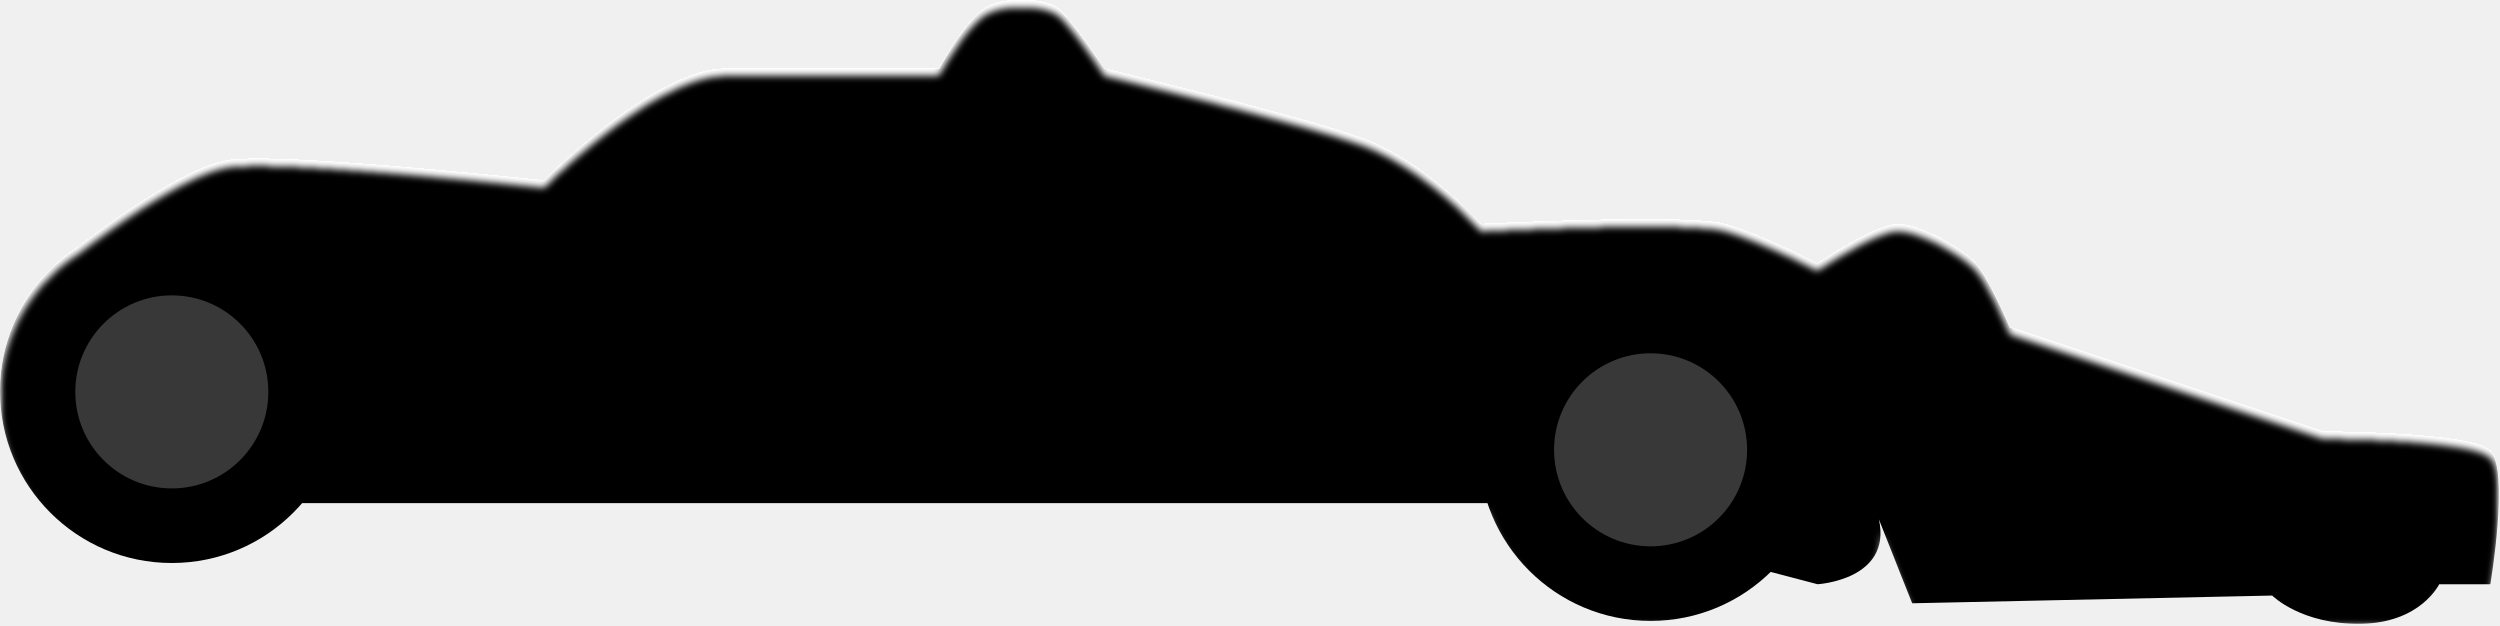
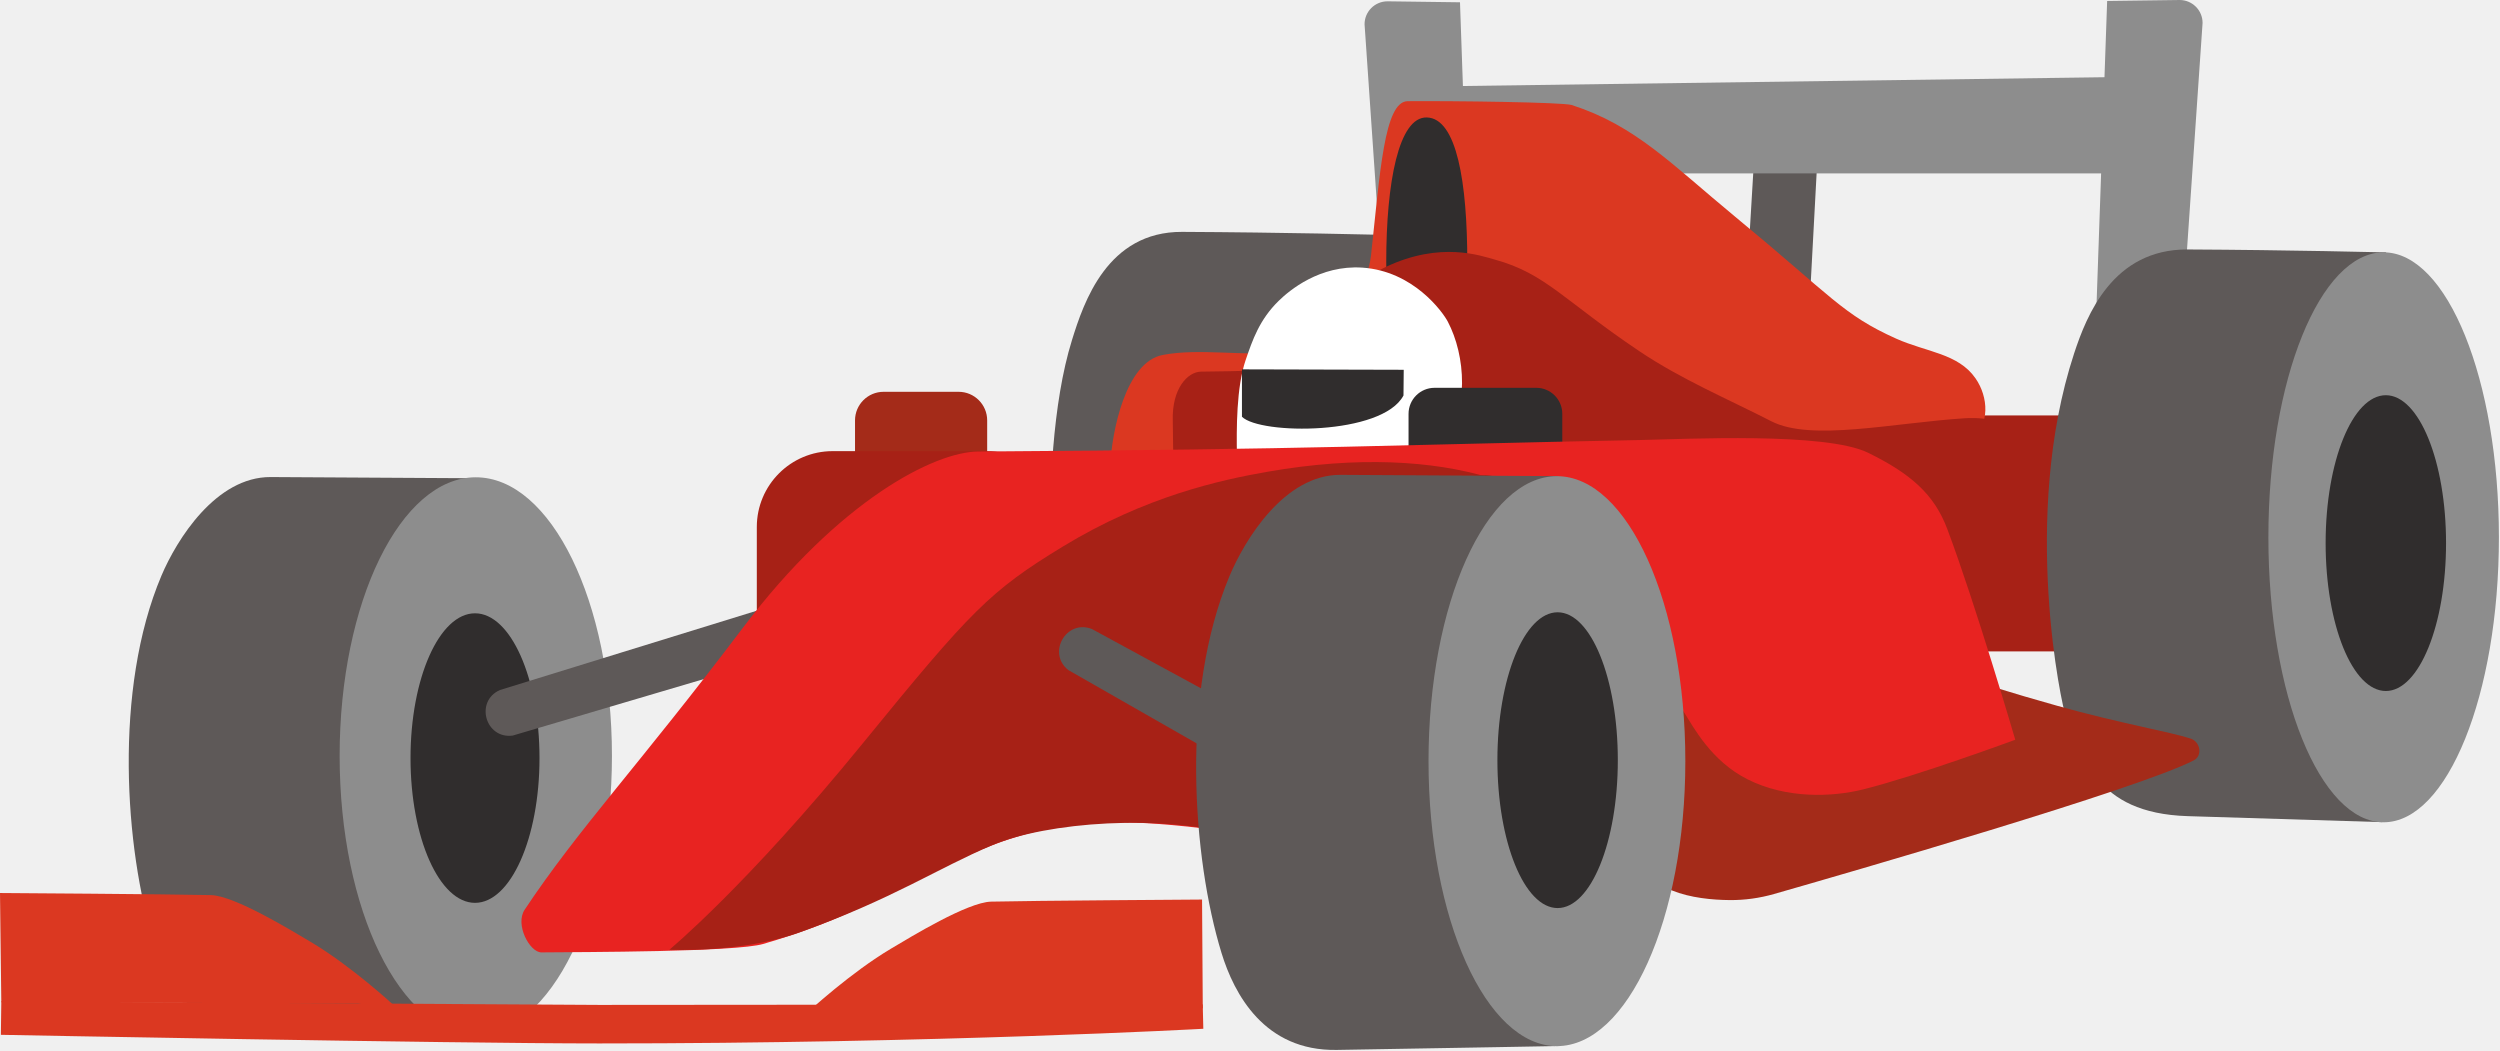
- <svg xmlns="http://www.w3.org/2000/svg" width="1295" height="324" viewBox="0 0 1295 324" fill="none">
-   <g filter="url(#filter0_i_3775_151)">
-     <path d="M40.5 128.133C40.5 128.133 91.5 87.633 118 83.133C144.5 78.633 282 93.633 282 93.633C282 93.633 339 35.633 376 35.633H486.5C486.5 35.633 500.5 10.133 510.5 4.133C520.5 -1.867 540.5 -0.866 547.5 4.133C554.5 9.133 572 35.633 572 35.633C572 35.633 670 59.134 704 71.133C738 83.133 767 116.133 767 116.133C767 116.133 874.5 110.634 893.5 116.133C912.5 121.633 941.5 136.633 941.5 136.633C941.5 136.633 972 116.133 983 116.133C994 116.133 1016.5 128.634 1023.5 136.633C1030.5 144.633 1041 169.633 1041 169.633L1203 223.633C1203 223.633 1280 223.634 1290 233.633C1300 243.633 1290 302.633 1290 302.633H1263.5C1263.5 302.633 1254 322.633 1223 323.133C1192 323.634 1177 308.5 1177 308.5L990.5 312.5C990.5 312.5 980.439 287.278 973.269 269.035C980.221 300.392 941.5 302.633 941.5 302.633L781.5 260.633H49.5L40.5 128.133Z" fill="black" />
-     <circle cx="855" cy="232.633" r="89" fill="black" />
-     <circle cx="855" cy="233" r="50" fill="#383838" />
-     <circle cx="89" cy="202.633" r="89" fill="black" />
-     <circle cx="89" cy="203" r="50" fill="#383838" />
-   </g>
-   <defs>
-     <filter id="filter0_i_3775_151" x="0" y="0" width="1294.44" height="327.145" filterUnits="userSpaceOnUse" color-interpolation-filters="sRGB">
-       <feFlood flood-opacity="0" result="BackgroundImageFix" />
-       <feBlend mode="normal" in="SourceGraphic" in2="BackgroundImageFix" result="shape" />
-       <feColorMatrix in="SourceAlpha" type="matrix" values="0 0 0 0 0 0 0 0 0 0 0 0 0 0 0 0 0 0 127 0" result="hardAlpha" />
-       <feOffset dy="4" />
-       <feGaussianBlur stdDeviation="2" />
-       <feComposite in2="hardAlpha" operator="arithmetic" k2="-1" k3="1" />
-       <feColorMatrix type="matrix" values="0 0 0 0 1 0 0 0 0 1 0 0 0 0 1 0 0 0 1 0" />
-       <feBlend mode="normal" in2="shape" result="effect1_innerShadow_3775_151" />
-     </filter>
-   </defs>
+ <svg xmlns="http://www.w3.org/2000/svg" width="864" height="363" viewBox="0 0 864 363" fill="none">
+   <path d="M536.779 143.572H737.221V225.123H536.779V143.572Z" fill="#A72116" />
+   <path d="M724.442 108.605L754.51 105.457L761.211 7.929C761.211 3.552 757.659 0 753.281 0L728.23 0.337L724.442 108.605Z" fill="#8D8D8D" />
+   <path d="M602.841 111.501L625.03 111.888L628.178 53.284H606.309L602.841 111.501Z" fill="#5E5958" />
+   <path d="M504.926 59.934H731.16V26.634L504.657 29.732L504.926 59.934Z" fill="#8D8D8D" />
+   <path d="M508.36 109.06L478.292 105.911L471.592 8.384C471.592 4.007 475.144 0.455 479.521 0.455L504.572 0.791L508.36 109.06Z" fill="#8D8D8D" />
+   <path d="M305.377 135.407H331.287C336.744 135.407 341.169 139.831 341.169 145.289V156.99C341.169 162.448 336.744 166.872 331.287 166.872H305.377C299.919 166.872 295.495 162.448 295.495 156.99V145.289C295.495 139.831 299.919 135.407 305.377 135.407Z" fill="#A42B19" />
+   <path d="M287.767 155.912H341.169C355.646 155.912 367.381 167.648 367.381 182.125V210.223C367.381 224.7 355.646 236.436 341.169 236.436H287.767C273.29 236.436 261.554 224.7 261.554 210.223V182.125C261.554 167.648 273.29 155.912 287.767 155.912Z" fill="#A72116" />
+   <path d="M477.165 81.146C477.165 81.146 443.309 80.305 408.544 80.136C382.718 80.018 374.553 104.396 370.462 117.578C356.977 161.047 365.277 238.759 366.455 241.301C372.667 254.702 376.001 274.955 408.628 275.982C450.161 277.278 475.801 278.053 475.801 278.053" fill="#5E5958" />
+   <path d="M824.613 87.224C824.613 87.224 790.757 86.382 755.992 86.214C730.167 86.096 721.126 109.026 716.816 122.141C698.213 178.775 712.725 244.837 713.904 247.379C720.116 260.78 723.45 281.033 756.077 282.06C797.609 283.356 823.25 284.13 823.25 284.13" fill="#5E5958" />
+   <path d="M823.788 284.181C801.789 284.181 783.956 240.087 783.956 185.694C783.956 131.301 801.789 87.207 823.788 87.207C845.787 87.207 863.621 131.301 863.621 185.694C863.621 240.087 845.787 284.181 823.788 284.181Z" fill="#8D8D8D" />
+   <path d="M824.545 238.81C813.053 238.81 803.737 215.926 803.737 187.698C803.737 159.469 813.053 136.585 824.545 136.585C836.038 136.585 845.354 159.469 845.354 187.698C845.354 215.926 836.038 238.81 824.545 238.81Z" fill="#302D2D" />
+   <path d="M656.546 226.469C667.96 230.123 678.011 234.685 711.008 243.928C732.507 249.955 750.083 252.935 757.103 255.258C760.42 256.352 761.295 261.15 758.198 262.766C739.157 272.632 638.33 301.757 613.127 308.963C608.127 310.394 602.942 311.118 597.74 311.067C585.938 310.966 567.284 308.34 565.214 292.952C561.863 267.935 587.487 204.314 656.546 226.469Z" fill="#A42B19" />
+   <path d="M652.572 172.394C652.572 172.394 669.425 160.441 681.007 151.99C687.927 146.939 687.186 137.158 682.741 130.761C676.748 122.107 665.738 121.703 655.333 117.04C636.916 108.774 633.262 102.646 599.474 74.733C577.453 56.55 565.247 43.435 543.21 36.297C540.196 35.321 501.913 34.833 486.492 34.967C478.377 35.035 476.946 59.715 473.814 88.352C472.687 98.639 462.501 120.02 445.127 121.72C429.605 123.235 414.588 120.222 401.81 122.68C389.032 125.138 384.233 149.061 383.661 161.249" fill="#DB3821" />
+   <path d="M479.084 90.642C479.084 118.285 485.347 140.693 493.091 140.693C500.835 140.693 507.098 118.285 507.098 90.642C507.098 62.998 503.462 40.843 493.091 40.59C483.394 40.355 479.084 62.998 479.084 90.642Z" fill="#302D2D" />
+   <path d="M702.809 154.953C702.809 154.953 696.984 143.387 679.004 144.549C654.121 146.165 625.922 152.63 612.218 145.609C597.386 138 581.073 131.131 566.527 121.35C540.415 103.807 534.186 94.531 516.61 89.716C511.846 88.403 497.872 83.268 478.932 92.258C455.565 103.336 453.696 127.124 434.47 127.983C427.113 128.319 421.894 128.336 415.076 128.437C410.446 128.505 404.975 134.262 405.311 145.407L405.446 155.694C405.446 155.694 497.199 222.076 661.259 224.719C688.112 225.156 691.327 221.234 702.809 220.577" fill="#A72116" />
+   <path d="M498.428 154.818C507.991 141.67 506.492 122.848 500.364 111.164C498.563 107.73 488.394 93.672 470.852 92.494C456.104 91.5 445.548 100.423 441.945 103.942C435.262 110.457 432.854 117.528 430.497 124.43C427.282 133.824 427.316 148.252 427.484 157.562L498.428 154.835V154.818Z" fill="white" />
+   <path d="M485.145 127.797L429.217 127.646V144.026C435.48 150.289 477.686 150.542 485.044 136.686L485.128 127.797H485.145Z" fill="#302D2D" />
+   <path d="M530.954 134.026H495.784C490.835 134.026 486.794 138.05 486.794 143.016V156.939H539.927V143.016C539.927 138.067 535.903 134.026 530.937 134.026H530.954Z" fill="#302D2D" />
+   <path d="M167.531 165.306C167.531 165.306 128.675 165.104 93.573 164.869C74.6 164.751 61.081 186.502 55.812 198.91C39.145 238.271 43.202 293.525 53.118 325.461C57.411 339.249 67.681 358.408 92.26 358.004C134.197 357.314 167.952 356.691 167.952 356.691" fill="#5E5958" />
+   <path d="M164.433 357.516C138.446 357.516 117.379 314.409 117.379 261.234C117.379 208.059 138.446 164.953 164.433 164.953C190.421 164.953 211.488 208.059 211.488 261.234C211.488 314.409 190.421 357.516 164.433 357.516Z" fill="#8D8D8D" />
+   <path d="M164.164 312.026C151.854 312.026 141.874 289.625 141.874 261.992C141.874 234.358 151.854 211.957 164.164 211.957C176.474 211.957 186.454 234.358 186.454 261.992C186.454 289.625 176.474 312.026 164.164 312.026Z" fill="#302D2D" />
+   <path d="M262.667 210.712L172.766 238.474C164.046 242.346 167.733 255.477 177.194 254.215L274.317 225.494L262.65 210.695L262.667 210.712Z" fill="#5E5958" />
+   <path d="M696.479 255.662C696.479 255.662 682.792 208.91 672.977 182.815C668.465 170.812 660.334 163.707 645.637 156.485C630.939 149.262 582.437 151.771 566.813 152.074C479.69 153.774 456.188 155.29 338.038 156.047C322.936 156.148 290.023 172.933 256.824 216.856C220.813 264.517 199.887 286.42 181.317 314.401C177.9 319.552 183.102 329.182 187.125 329.148C201.873 329.014 254.248 329.014 263.76 326.236C296.168 316.741 305.731 308.222 336.438 294.754C364.84 282.312 386.692 282.935 415.565 286.235C484.253 294.063 482.317 162.63 513.513 164.212C531.173 165.105 550.584 197.294 582.285 246.621C585.215 251.167 591.376 263.036 603.986 269.349C617.404 276.083 633.145 275.528 644.105 272.767C662.876 268.053 696.446 255.662 696.446 255.662H696.479Z" fill="#E82321" />
+   <path d="M514.573 165.003C495.229 159.212 469.32 157.562 438.057 163.034C421.945 165.862 395.901 171.451 367.163 188.977C342.213 204.196 335.664 210.897 298.138 256.941C257.969 306.235 231.335 328.222 231.335 328.222C231.335 328.222 256.251 329.451 276.37 322.229C308.643 310.646 323.98 300.107 342.97 292.077C361.489 284.232 401.608 280.848 429.959 289.282" fill="#A72116" />
+   <path d="M538.395 164.549C538.395 164.549 498.916 164.33 463.259 164.111C443.982 163.993 430.244 186.368 424.891 199.146C407.954 239.652 412.079 296.505 422.163 329.367C426.524 343.56 436.962 363.257 461.929 362.853C504.539 362.146 538.833 361.506 538.833 361.506" fill="#5E5958" />
+   <path d="M538.075 361.54C513.566 361.54 493.697 317.446 493.697 263.053C493.697 208.66 513.566 164.566 538.075 164.566C562.584 164.566 582.453 208.66 582.453 263.053C582.453 317.446 562.584 361.54 538.075 361.54Z" fill="#8D8D8D" />
+   <path d="M538.311 313.828C526.818 313.828 517.502 290.945 517.502 262.716C517.502 234.488 526.818 211.604 538.311 211.604C549.803 211.604 559.119 234.488 559.119 262.716C559.119 290.945 549.803 313.828 538.311 313.828Z" fill="#302D2D" />
+   <path d="M0.286 357.634C0.286 357.634 155.205 360.614 207.092 360.614C324.468 360.614 415.867 355.546 415.867 355.546L415.665 347.128L207.109 347.297L0.454 346.068L0.303 357.617L0.286 357.634Z" fill="#DB3821" />
+   <path d="M415.43 310.865L415.682 348.509L291.639 349.065C290.09 349.553 279.4 349.62 279.4 349.62C279.4 349.62 293.979 336.118 308.104 327.751C314.704 323.845 334.35 311.808 342.516 311.606C356.22 311.269 415.43 310.882 415.43 310.882V310.865Z" fill="#DB3821" />
+   <path d="M1.52588e-05 308.609L0.454 346.388L123.79 346.809C125.339 347.297 136.03 347.364 136.03 347.364C136.03 347.364 121.45 333.862 107.326 325.495C100.726 321.589 81.079 309.552 72.914 309.35C59.21 309.013 1.52588e-05 308.626 1.52588e-05 308.626V308.609Z" fill="#DB3821" />
+   <path d="M421.524 241.403L377.382 217.395C368.509 213.877 361.725 225.712 369.233 231.588L419.116 260.09L421.507 241.403H421.524Z" fill="#5E5958" />
</svg>
